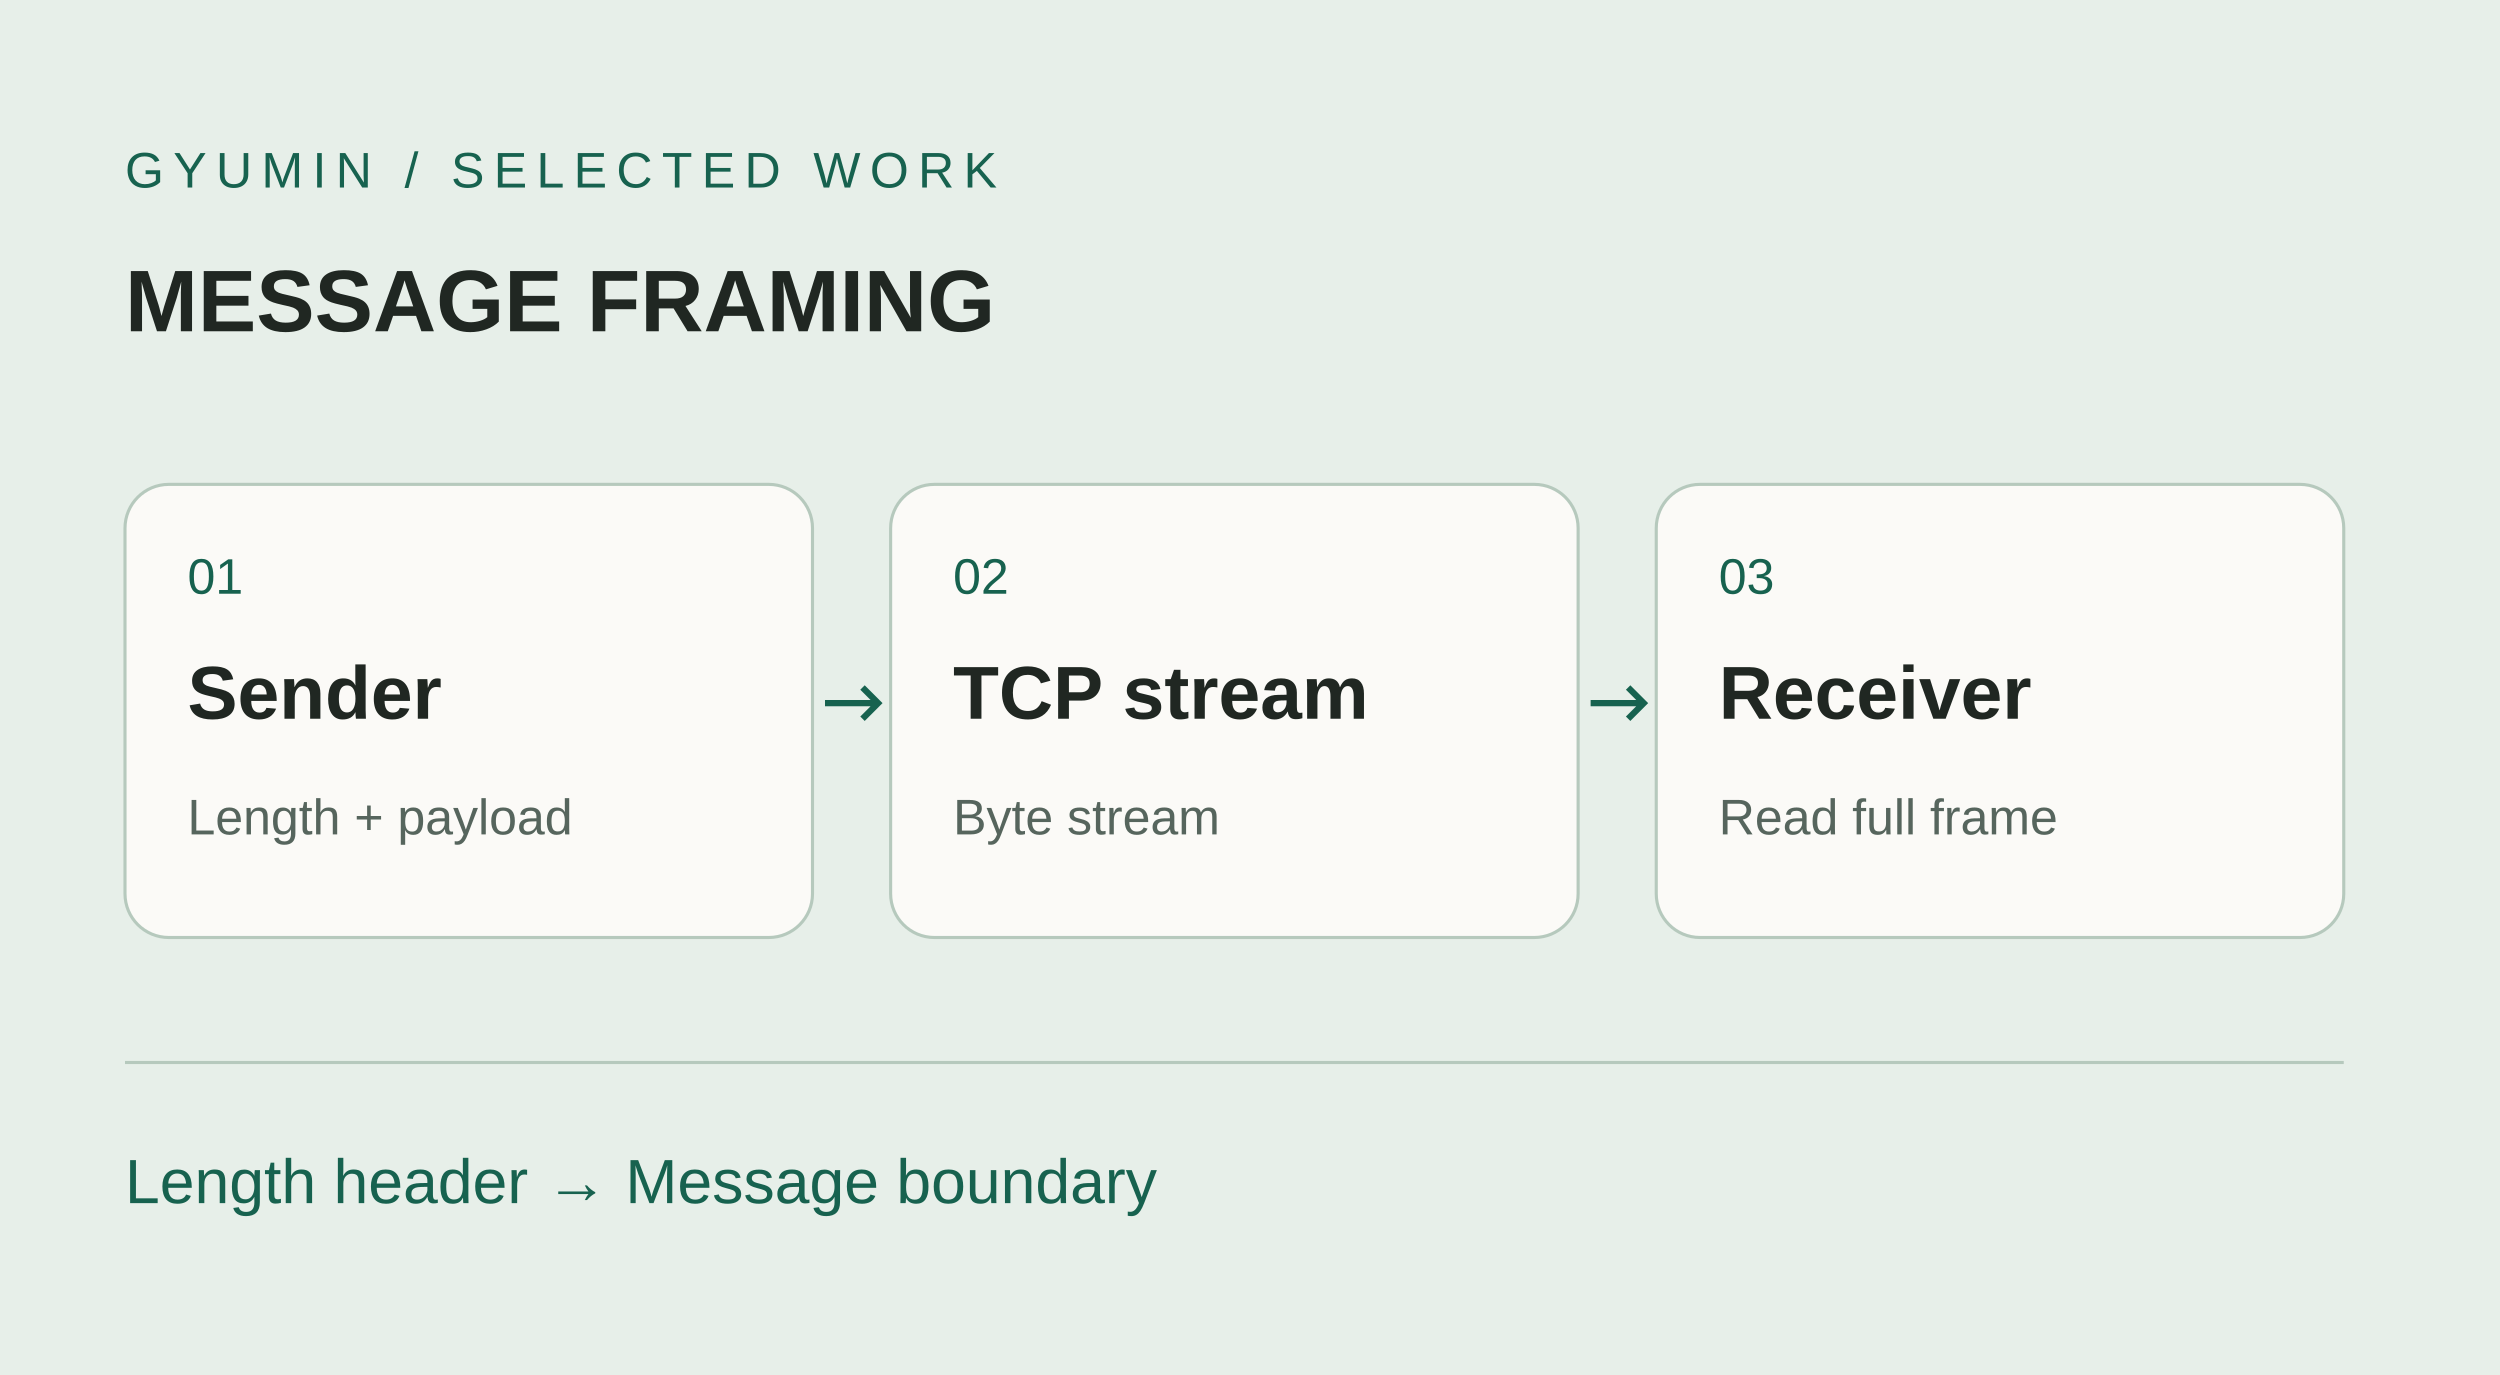
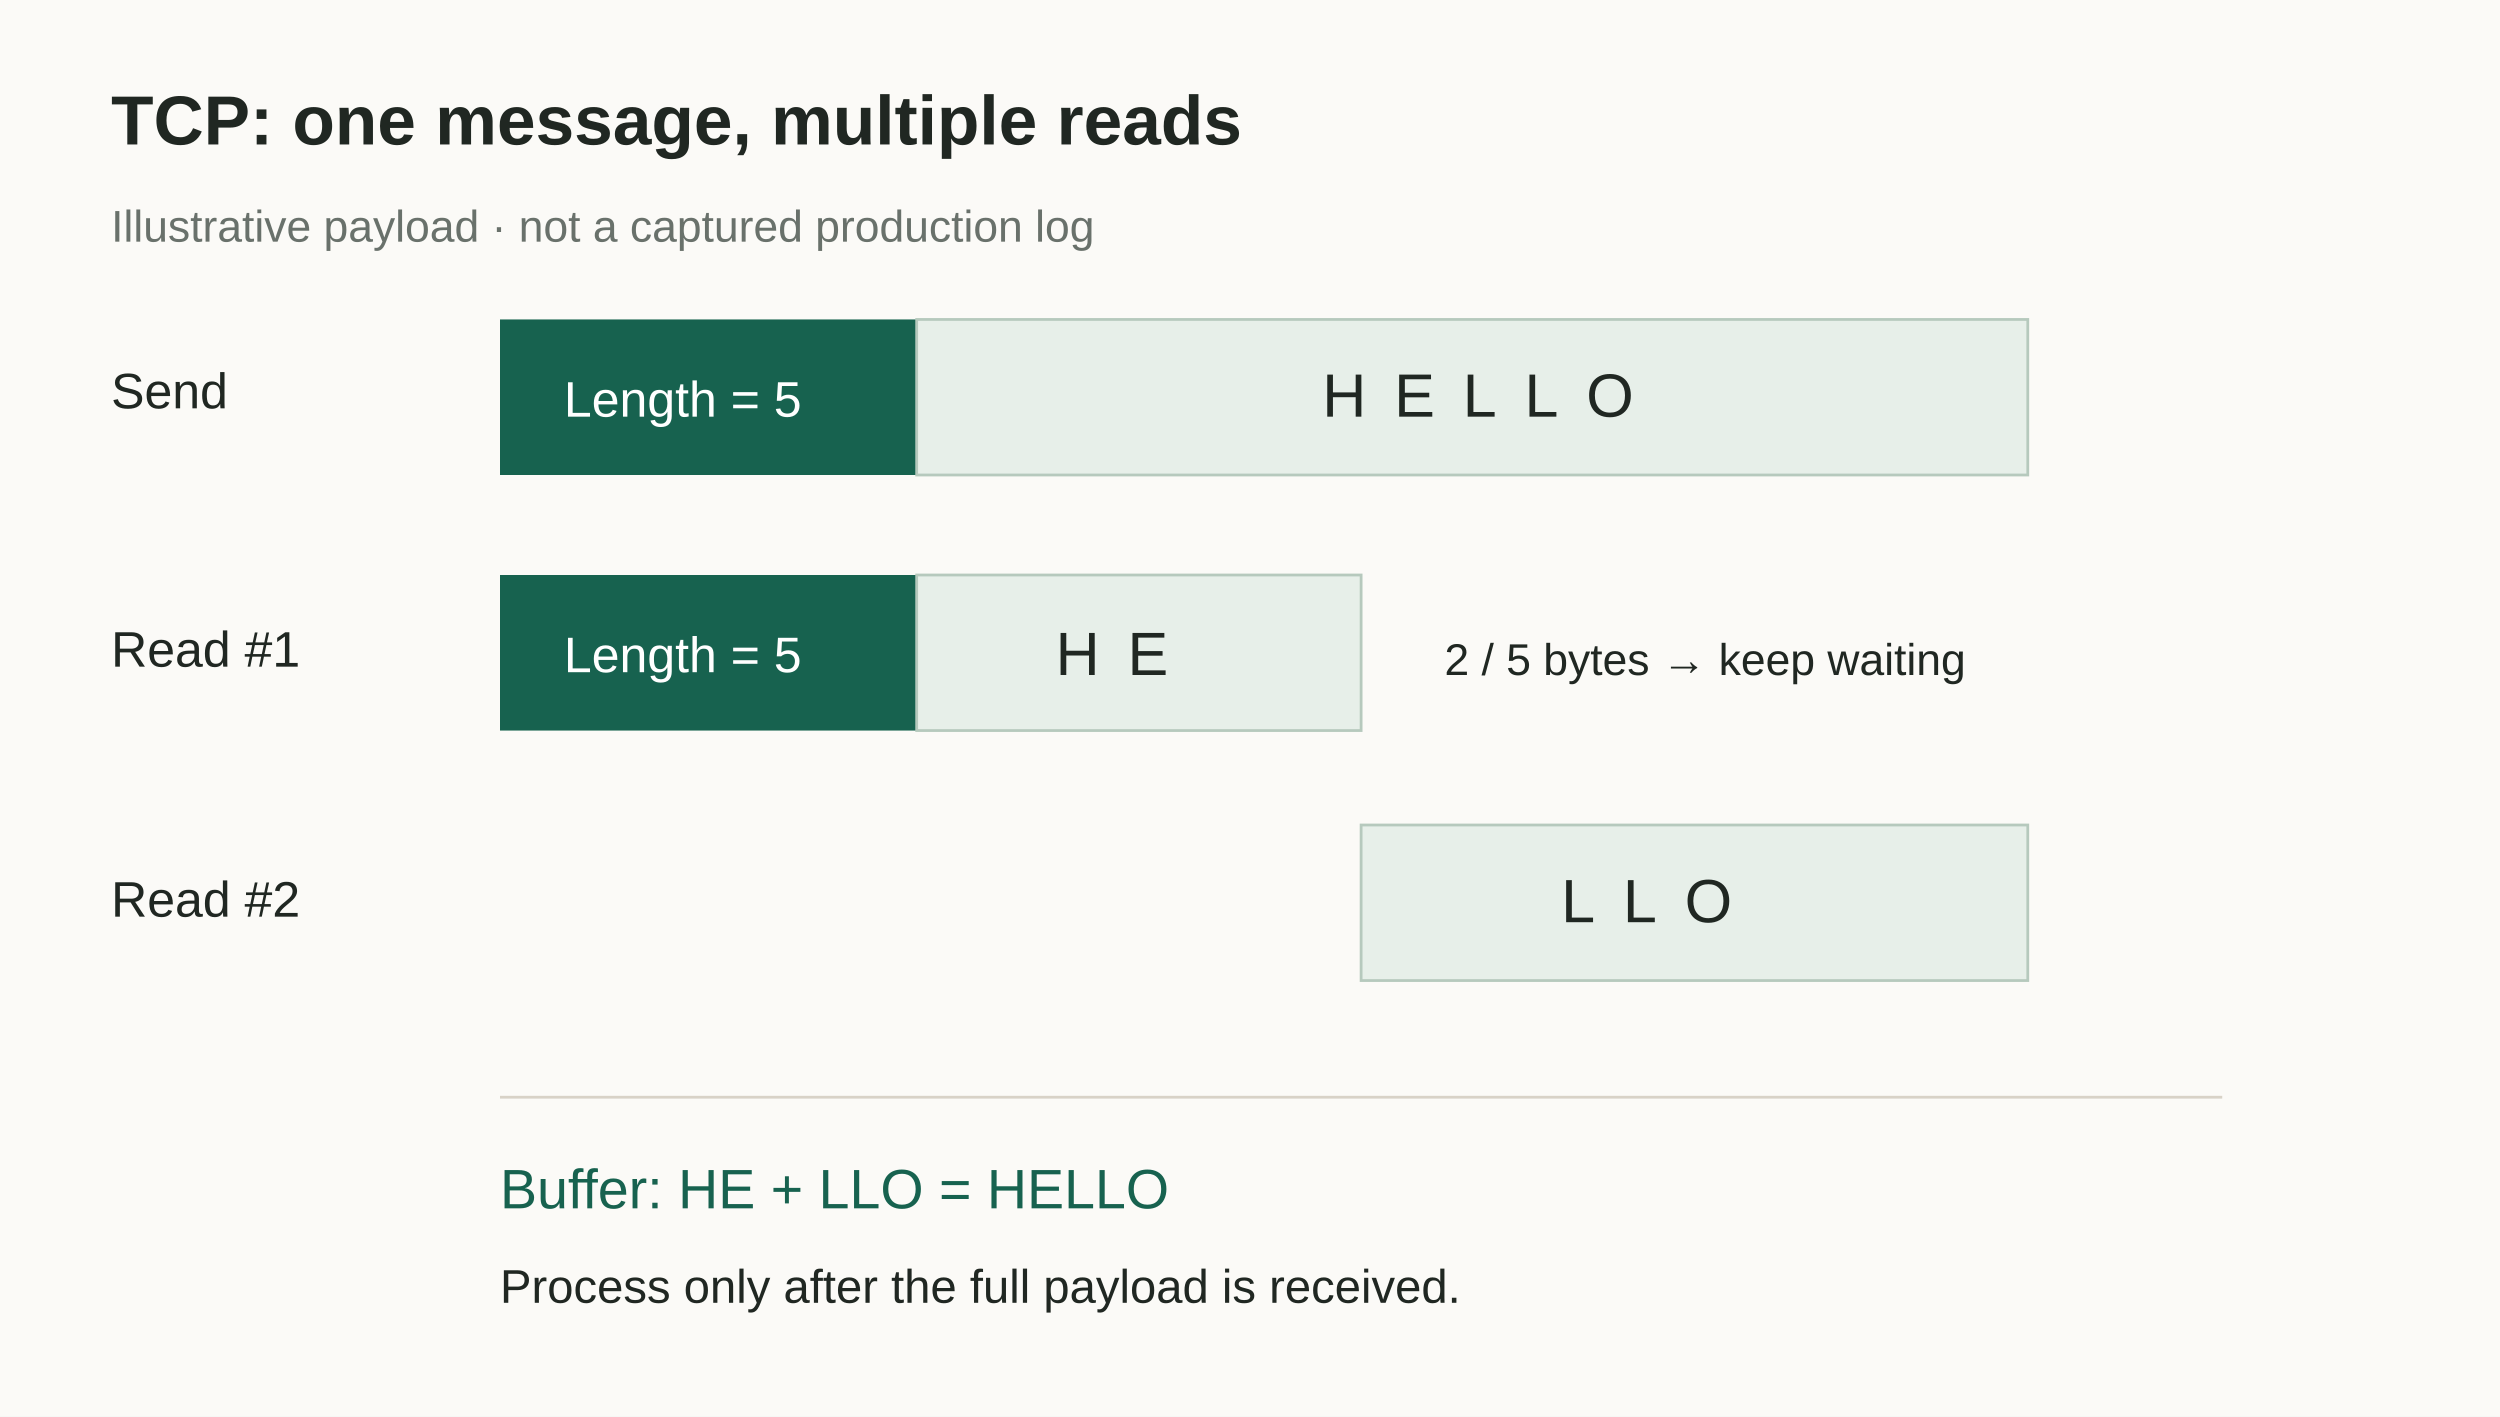
- <svg xmlns="http://www.w3.org/2000/svg" width="800" height="440" viewBox="0 0 800 440">
-   <rect width="800" height="440" fill="#e7efe9" />
-   <g font-family="Arial, sans-serif">
-     <text x="40" y="60" font-size="16" fill="#17624f" letter-spacing="3">GYUMIN / SELECTED WORK</text>
-     <text x="40" y="106" font-size="28" fill="#202722" font-weight="600">MESSAGE FRAMING</text>
-     <rect x="40" y="155" width="220" height="145" rx="14" fill="#fbfaf7" stroke="#b6c9bd" />
-     <text x="60" y="190" fill="#17624f" font-size="16">01</text>
-     <text x="60" y="230" fill="#202722" font-size="24" font-weight="600">Sender</text>
-     <text x="60" y="267" fill="#56655d" font-size="16">Length + payload</text>
-     <path d="M 264 225 h 17 m -5 -5 l 5 5 -5 5" stroke="#17624f" fill="none" stroke-width="2" />
-     <rect x="285" y="155" width="220" height="145" rx="14" fill="#fbfaf7" stroke="#b6c9bd" />
-     <text x="305" y="190" fill="#17624f" font-size="16">02</text>
-     <text x="305" y="230" fill="#202722" font-size="24" font-weight="600">TCP stream</text>
-     <text x="305" y="267" fill="#56655d" font-size="16">Byte stream</text>
-     <path d="M 509 225 h 17 m -5 -5 l 5 5 -5 5" stroke="#17624f" fill="none" stroke-width="2" />
-     <rect x="530" y="155" width="220" height="145" rx="14" fill="#fbfaf7" stroke="#b6c9bd" />
-     <text x="550" y="190" fill="#17624f" font-size="16">03</text>
-     <text x="550" y="230" fill="#202722" font-size="24" font-weight="600">Receiver</text>
-     <text x="550" y="267" fill="#56655d" font-size="16">Read full frame</text>
-     <path d="M40 340 H750" stroke="#b6c9bd" />
-     <text x="40" y="385" font-size="20" fill="#17624f">Length header  →  Message boundary</text>
+ <svg xmlns="http://www.w3.org/2000/svg" width="900" height="510" viewBox="0 0 900 510">
+   <rect width="900" height="510" fill="#fbfaf7" />
+   <g font-family="Arial,sans-serif" fill="#202722">
+     <text x="40" y="52" font-size="25" font-weight="bold">TCP: one message, multiple reads</text>
+     <text x="40" y="87" font-size="16" fill="#69716b">Illustrative payload · not a captured production log</text>
+     <text x="40" y="147" font-size="18">Send</text>
+     <rect x="180" y="115" width="150" height="56" fill="#17624f" />
+     <text x="203" y="150" fill="white" font-size="18">Length = 5</text>
+     <rect x="330" y="115" width="400" height="56" fill="#e7efe9" stroke="#b6c9bd" />
+     <text x="476" y="150" font-size="22" letter-spacing="10">HELLO</text>
+     <text x="40" y="240" font-size="18">Read #1</text>
+     <rect x="180" y="207" width="150" height="56" fill="#17624f" />
+     <text x="203" y="242" fill="white" font-size="18">Length = 5</text>
+     <rect x="330" y="207" width="160" height="56" fill="#e7efe9" stroke="#b6c9bd" />
+     <text x="380" y="243" font-size="22" letter-spacing="10">HE</text>
+     <text x="520" y="243" font-size="16">2 / 5 bytes → keep waiting</text>
+     <text x="40" y="330" font-size="18">Read #2</text>
+     <rect x="490" y="297" width="240" height="56" fill="#e7efe9" stroke="#b6c9bd" />
+     <text x="562" y="332" font-size="22" letter-spacing="10">LLO</text>
+     <path d="M180 395 H800" stroke="#d8d2c7" />
+     <text x="180" y="435" font-size="20" fill="#17624f">Buffer: HE + LLO = HELLO</text>
+     <text x="180" y="469" font-size="17">Process only after the full payload is received.</text>
  </g>
</svg>
